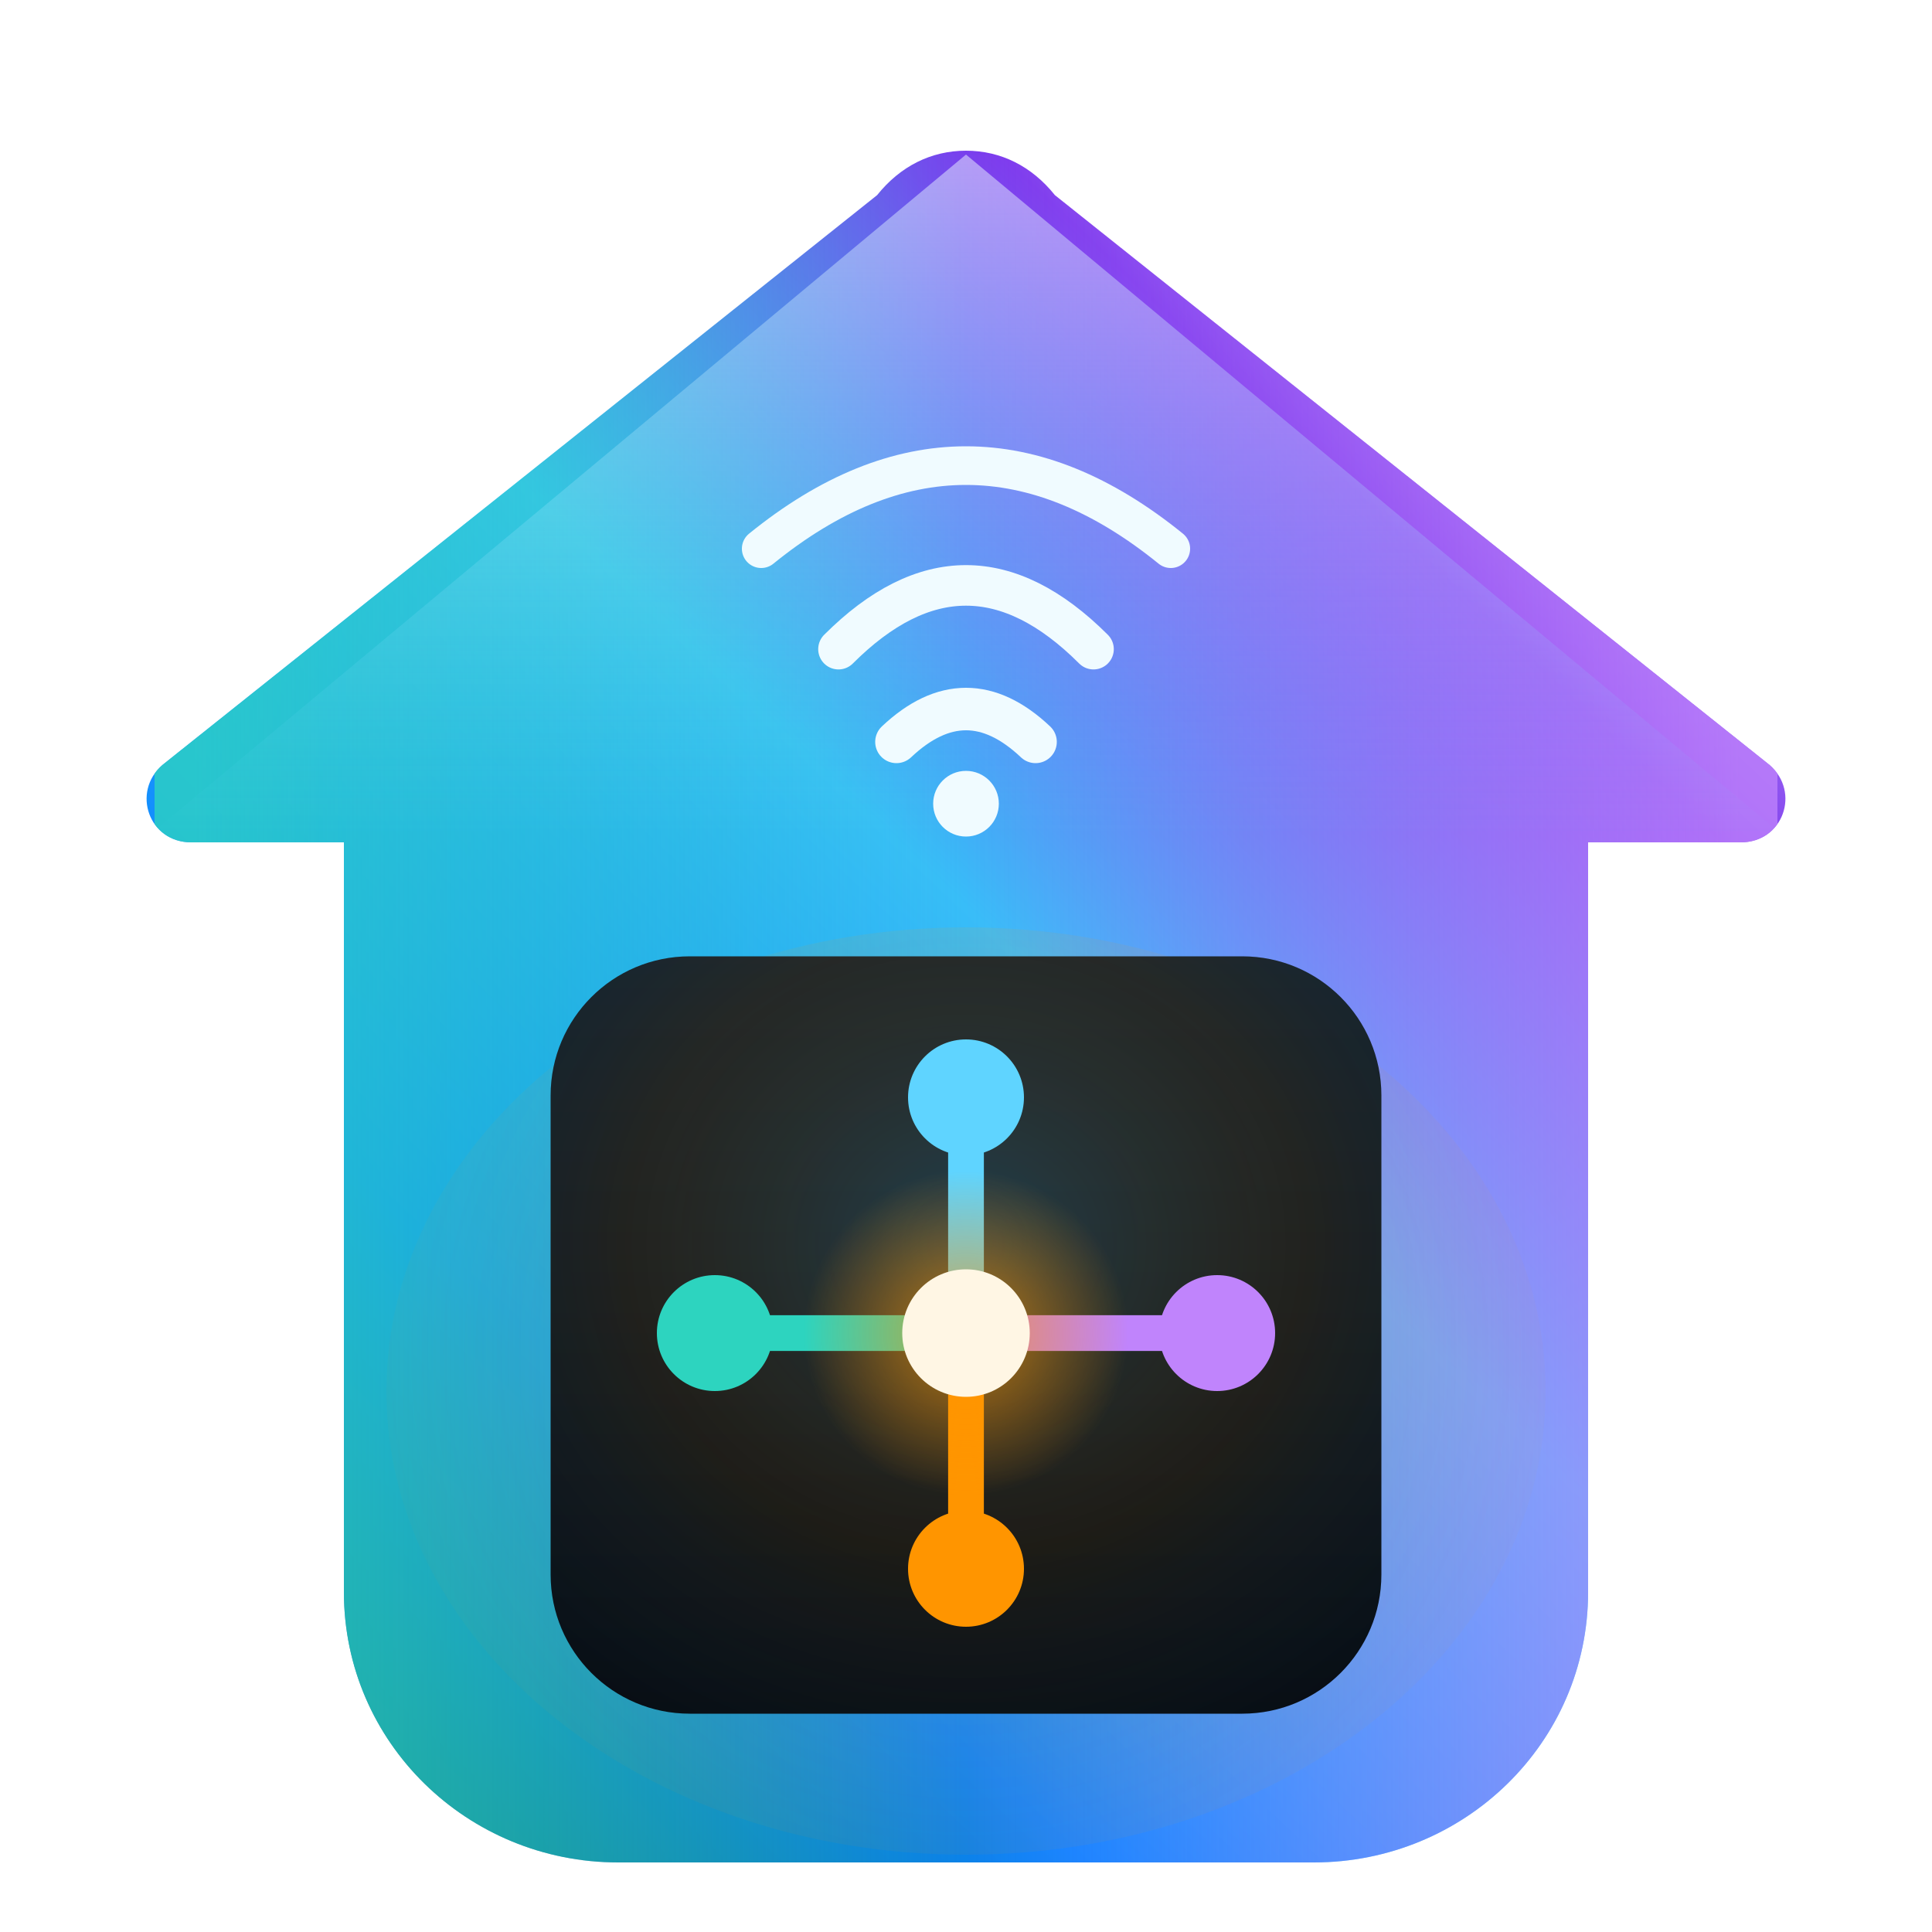
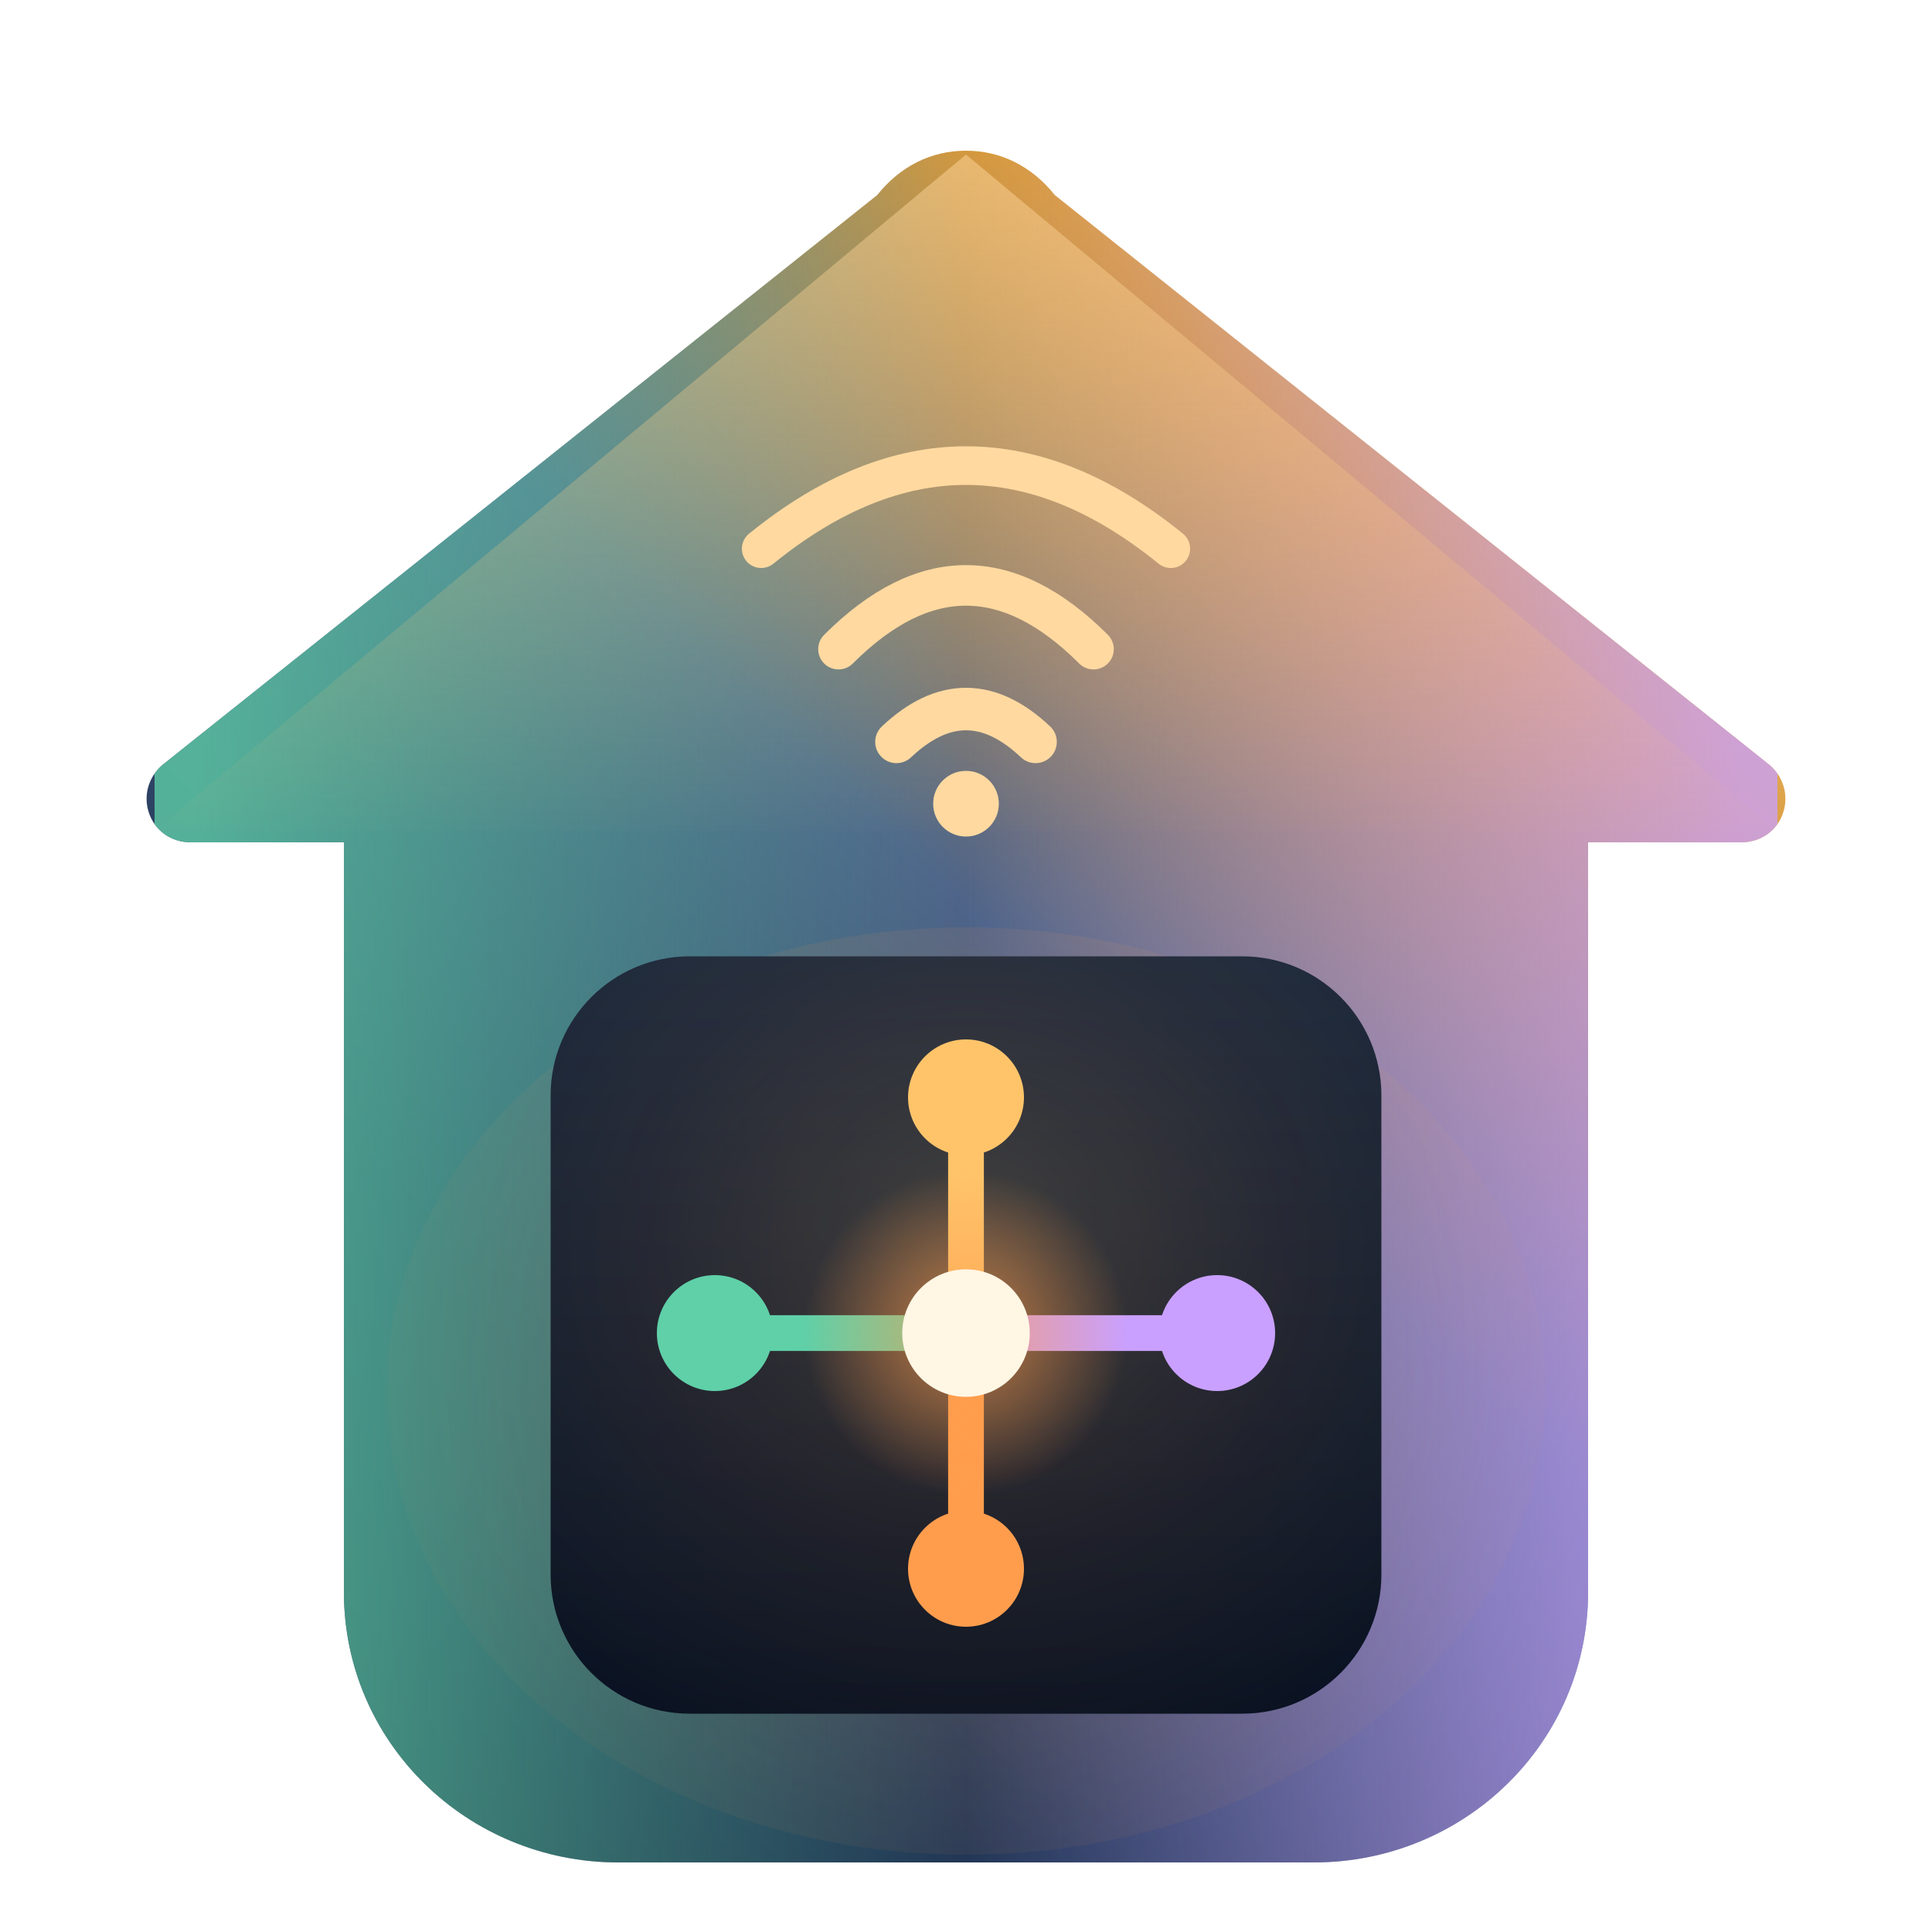
<svg xmlns="http://www.w3.org/2000/svg" viewBox="0 0 128 128" role="img" aria-label="HomeOS">
  <defs>
    <linearGradient id="fvh4House" x1="12" y1="92" x2="90" y2="10" gradientUnits="userSpaceOnUse">
-       <stop offset="0%" stop-color="#0F766E" />
-       <stop offset="24%" stop-color="#0A84FF" />
-       <stop offset="52%" stop-color="#38BDF8" />
-       <stop offset="78%" stop-color="#7C3AED" />
-       <stop offset="100%" stop-color="#E9D5FF" />
+       <stop offset="0%" stop-color="#16263C" />
+       <stop offset="24%" stop-color="#24395A" />
+       <stop offset="52%" stop-color="#4E6489" />
+       <stop offset="78%" stop-color="#D89A3C" />
+       <stop offset="100%" stop-color="#FFD9A0" />
    </linearGradient>
    <linearGradient id="fvh4Life" x1="10" y1="48" x2="50" y2="48" gradientUnits="userSpaceOnUse">
-       <stop offset="0%" stop-color="#2DD4BF" stop-opacity="0.78" />
-       <stop offset="100%" stop-color="#2DD4BF" stop-opacity="0" />
+       <stop offset="0%" stop-color="#5FD0A8" stop-opacity="0.78" />
+       <stop offset="100%" stop-color="#5FD0A8" stop-opacity="0" />
    </linearGradient>
    <linearGradient id="fvh4Voice" x1="90" y1="48" x2="50" y2="48" gradientUnits="userSpaceOnUse">
-       <stop offset="0%" stop-color="#C084FC" stop-opacity="0.76" />
-       <stop offset="100%" stop-color="#C084FC" stop-opacity="0" />
+       <stop offset="0%" stop-color="#C9A0FF" stop-opacity="0.76" />
+       <stop offset="100%" stop-color="#C9A0FF" stop-opacity="0" />
    </linearGradient>
    <linearGradient id="fvh4Roof" x1="50" y1="8" x2="50" y2="44" gradientUnits="userSpaceOnUse">
-       <stop offset="0%" stop-color="#F0FBFF" stop-opacity="0.5" />
-       <stop offset="100%" stop-color="#5FD4FF" stop-opacity="0" />
+       <stop offset="0%" stop-color="#FFD9A0" stop-opacity="0.5" />
+       <stop offset="100%" stop-color="#FFC46A" stop-opacity="0" />
    </linearGradient>
    <radialGradient id="fvh4Warm" cx="50" cy="70" r="34" gradientUnits="userSpaceOnUse">
-       <stop offset="0%" stop-color="#FF9500" stop-opacity="0.38" />
-       <stop offset="50%" stop-color="#FF9500" stop-opacity="0.12" />
-       <stop offset="100%" stop-color="#FF9500" stop-opacity="0" />
+       <stop offset="0%" stop-color="#FF9D4D" stop-opacity="0.38" />
+       <stop offset="50%" stop-color="#FF9D4D" stop-opacity="0.12" />
+       <stop offset="100%" stop-color="#FF9D4D" stop-opacity="0" />
    </radialGradient>
    <linearGradient id="fvh4Screen" x1="50" y1="48" x2="50" y2="90" gradientUnits="userSpaceOnUse">
-       <stop offset="0%" stop-color="#12202C" />
-       <stop offset="100%" stop-color="#070C12" />
+       <stop offset="0%" stop-color="#16263C" />
+       <stop offset="100%" stop-color="#081020" />
    </linearGradient>
    <radialGradient id="fvh4ScreenGlow" cx="50%" cy="38%" r="75%">
-       <stop offset="0%" stop-color="#5FD4FF" stop-opacity="0.2" />
-       <stop offset="55%" stop-color="#FF9500" stop-opacity="0.08" />
-       <stop offset="100%" stop-color="#5FD4FF" stop-opacity="0" />
+       <stop offset="0%" stop-color="#FFC46A" stop-opacity="0.2" />
+       <stop offset="55%" stop-color="#FF9D4D" stop-opacity="0.08" />
+       <stop offset="100%" stop-color="#FFC46A" stop-opacity="0" />
    </radialGradient>
    <radialGradient id="fvh4HubGlow" cx="50%" cy="50%" r="50%">
-       <stop offset="0%" stop-color="#FFE7B0" stop-opacity="0.95" />
-       <stop offset="40%" stop-color="#FF9500" stop-opacity="0.42" />
-       <stop offset="100%" stop-color="#FF9500" stop-opacity="0" />
+       <stop offset="0%" stop-color="#FFE9C9" stop-opacity="0.95" />
+       <stop offset="40%" stop-color="#FF9D4D" stop-opacity="0.42" />
+       <stop offset="100%" stop-color="#FF9D4D" stop-opacity="0" />
    </radialGradient>
    <clipPath id="fvh4HouseClip">
      <path d="M50 7.8 C51.8 7.8 53.4 8.6 54.6 10.1 L91.6 39.6 C93.2 41 92.3 43.6 90.1 43.6 H82.2 V82.4 C82.2 90.2 75.8 96.4 68 96.4 H32 C24.2 96.4 17.8 90.2 17.8 82.4 V43.6 H9.9 C7.7 43.6 6.8 41 8.4 39.6 L45.4 10.1 C46.6 8.6 48.2 7.8 50 7.8 Z" />
    </clipPath>
    <style>
      @keyframes fvh4Hub {
        0%, 100% { opacity: 0.82; }
        50% { opacity: 1; }
      }
      @keyframes fvh4Wifi {
        0%, 100% { opacity: 0.42; }
        40% { opacity: 1; }
      }
      .fvh4-hub { animation: fvh4Hub 3.4s ease-in-out infinite; }
      .fvh4-wifi-a { animation: fvh4Wifi 2.2s ease-in-out 0s infinite; }
      .fvh4-wifi-b { animation: fvh4Wifi 2.2s ease-in-out 0.14s infinite; }
      .fvh4-wifi-c { animation: fvh4Wifi 2.2s ease-in-out 0.28s infinite; }
      @media (prefers-reduced-motion: reduce) {
        .fvh4-hub, .fvh4-wifi-a, .fvh4-wifi-b, .fvh4-wifi-c { animation: none; }
      }
    </style>
  </defs>
  <g transform="scale(1.28)">
    <path fill="url(#fvh4House)" d="M50 7.8 C51.8 7.8 53.4 8.6 54.6 10.1 L91.6 39.6 C93.2 41 92.3 43.6 90.1 43.6 H82.2 V82.4 C82.2 90.2 75.8 96.4 68 96.4 H32 C24.2 96.4 17.8 90.2 17.8 82.4 V43.6 H9.9 C7.7 43.6 6.8 41 8.4 39.6 L45.4 10.1 C46.6 8.6 48.2 7.8 50 7.8 Z" />
    <g clip-path="url(#fvh4HouseClip)">
      <rect x="8" y="8" width="42" height="90" fill="url(#fvh4Life)" />
      <rect x="50" y="8" width="42" height="90" fill="url(#fvh4Voice)" />
      <path d="M50 8 L92 43 L8 43 Z" fill="url(#fvh4Roof)" />
      <ellipse cx="50" cy="72" rx="30" ry="24" fill="url(#fvh4Warm)" />
    </g>
-     <g fill="none" stroke="#F0FBFF" stroke-linecap="round" stroke-linejoin="round">
+     <g fill="none" stroke="#FFD9A0" stroke-linecap="round" stroke-linejoin="round">
      <path class="fvh4-wifi-a" d="M46.4 38.4 Q50 35 53.6 38.4" stroke-width="2.2" />
      <path class="fvh4-wifi-b" d="M43.4 33.6 Q50 27 56.6 33.6" stroke-width="2.1" />
      <path class="fvh4-wifi-c" d="M39.4 28.4 Q50 19.8 60.6 28.4" stroke-width="2" />
    </g>
-     <circle cx="50" cy="41.6" r="1.7" fill="#F0FBFF" />
+     <circle cx="50" cy="41.6" r="1.7" fill="#FFD9A0" />
    <rect x="28.5" y="49.5" width="43" height="39.2" rx="7.2" fill="url(#fvh4Screen)" />
    <rect x="28.5" y="49.5" width="43" height="39.2" rx="7.2" fill="url(#fvh4ScreenGlow)" />
    <g stroke-width="1.85" stroke-linecap="round">
-       <line x1="50" y1="69" x2="50" y2="56.8" stroke="#5FD4FF" />
-       <line x1="50" y1="69" x2="63" y2="69" stroke="#C084FC" />
-       <line x1="50" y1="69" x2="50" y2="81.2" stroke="#FF9500" />
-       <line x1="50" y1="69" x2="37" y2="69" stroke="#2DD4BF" />
+       <line x1="50" y1="69" x2="50" y2="56.8" stroke="#FFC46A" />
+       <line x1="50" y1="69" x2="63" y2="69" stroke="#C9A0FF" />
+       <line x1="50" y1="69" x2="50" y2="81.2" stroke="#FF9D4D" />
+       <line x1="50" y1="69" x2="37" y2="69" stroke="#5FD0A8" />
    </g>
-     <circle cx="50" cy="56.8" r="3" fill="#5FD4FF" />
-     <circle cx="63" cy="69" r="3" fill="#C084FC" />
-     <circle cx="50" cy="81.2" r="3" fill="#FF9500" />
-     <circle cx="37" cy="69" r="3" fill="#2DD4BF" />
+     <circle cx="50" cy="56.8" r="3" fill="#FFC46A" />
+     <circle cx="63" cy="69" r="3" fill="#C9A0FF" />
+     <circle cx="50" cy="81.2" r="3" fill="#FF9D4D" />
+     <circle cx="37" cy="69" r="3" fill="#5FD0A8" />
    <circle class="fvh4-hub" cx="50" cy="69" r="8.4" fill="url(#fvh4HubGlow)" />
    <circle cx="50" cy="69" r="3.3" fill="#FFF6E4" />
  </g>
</svg>
